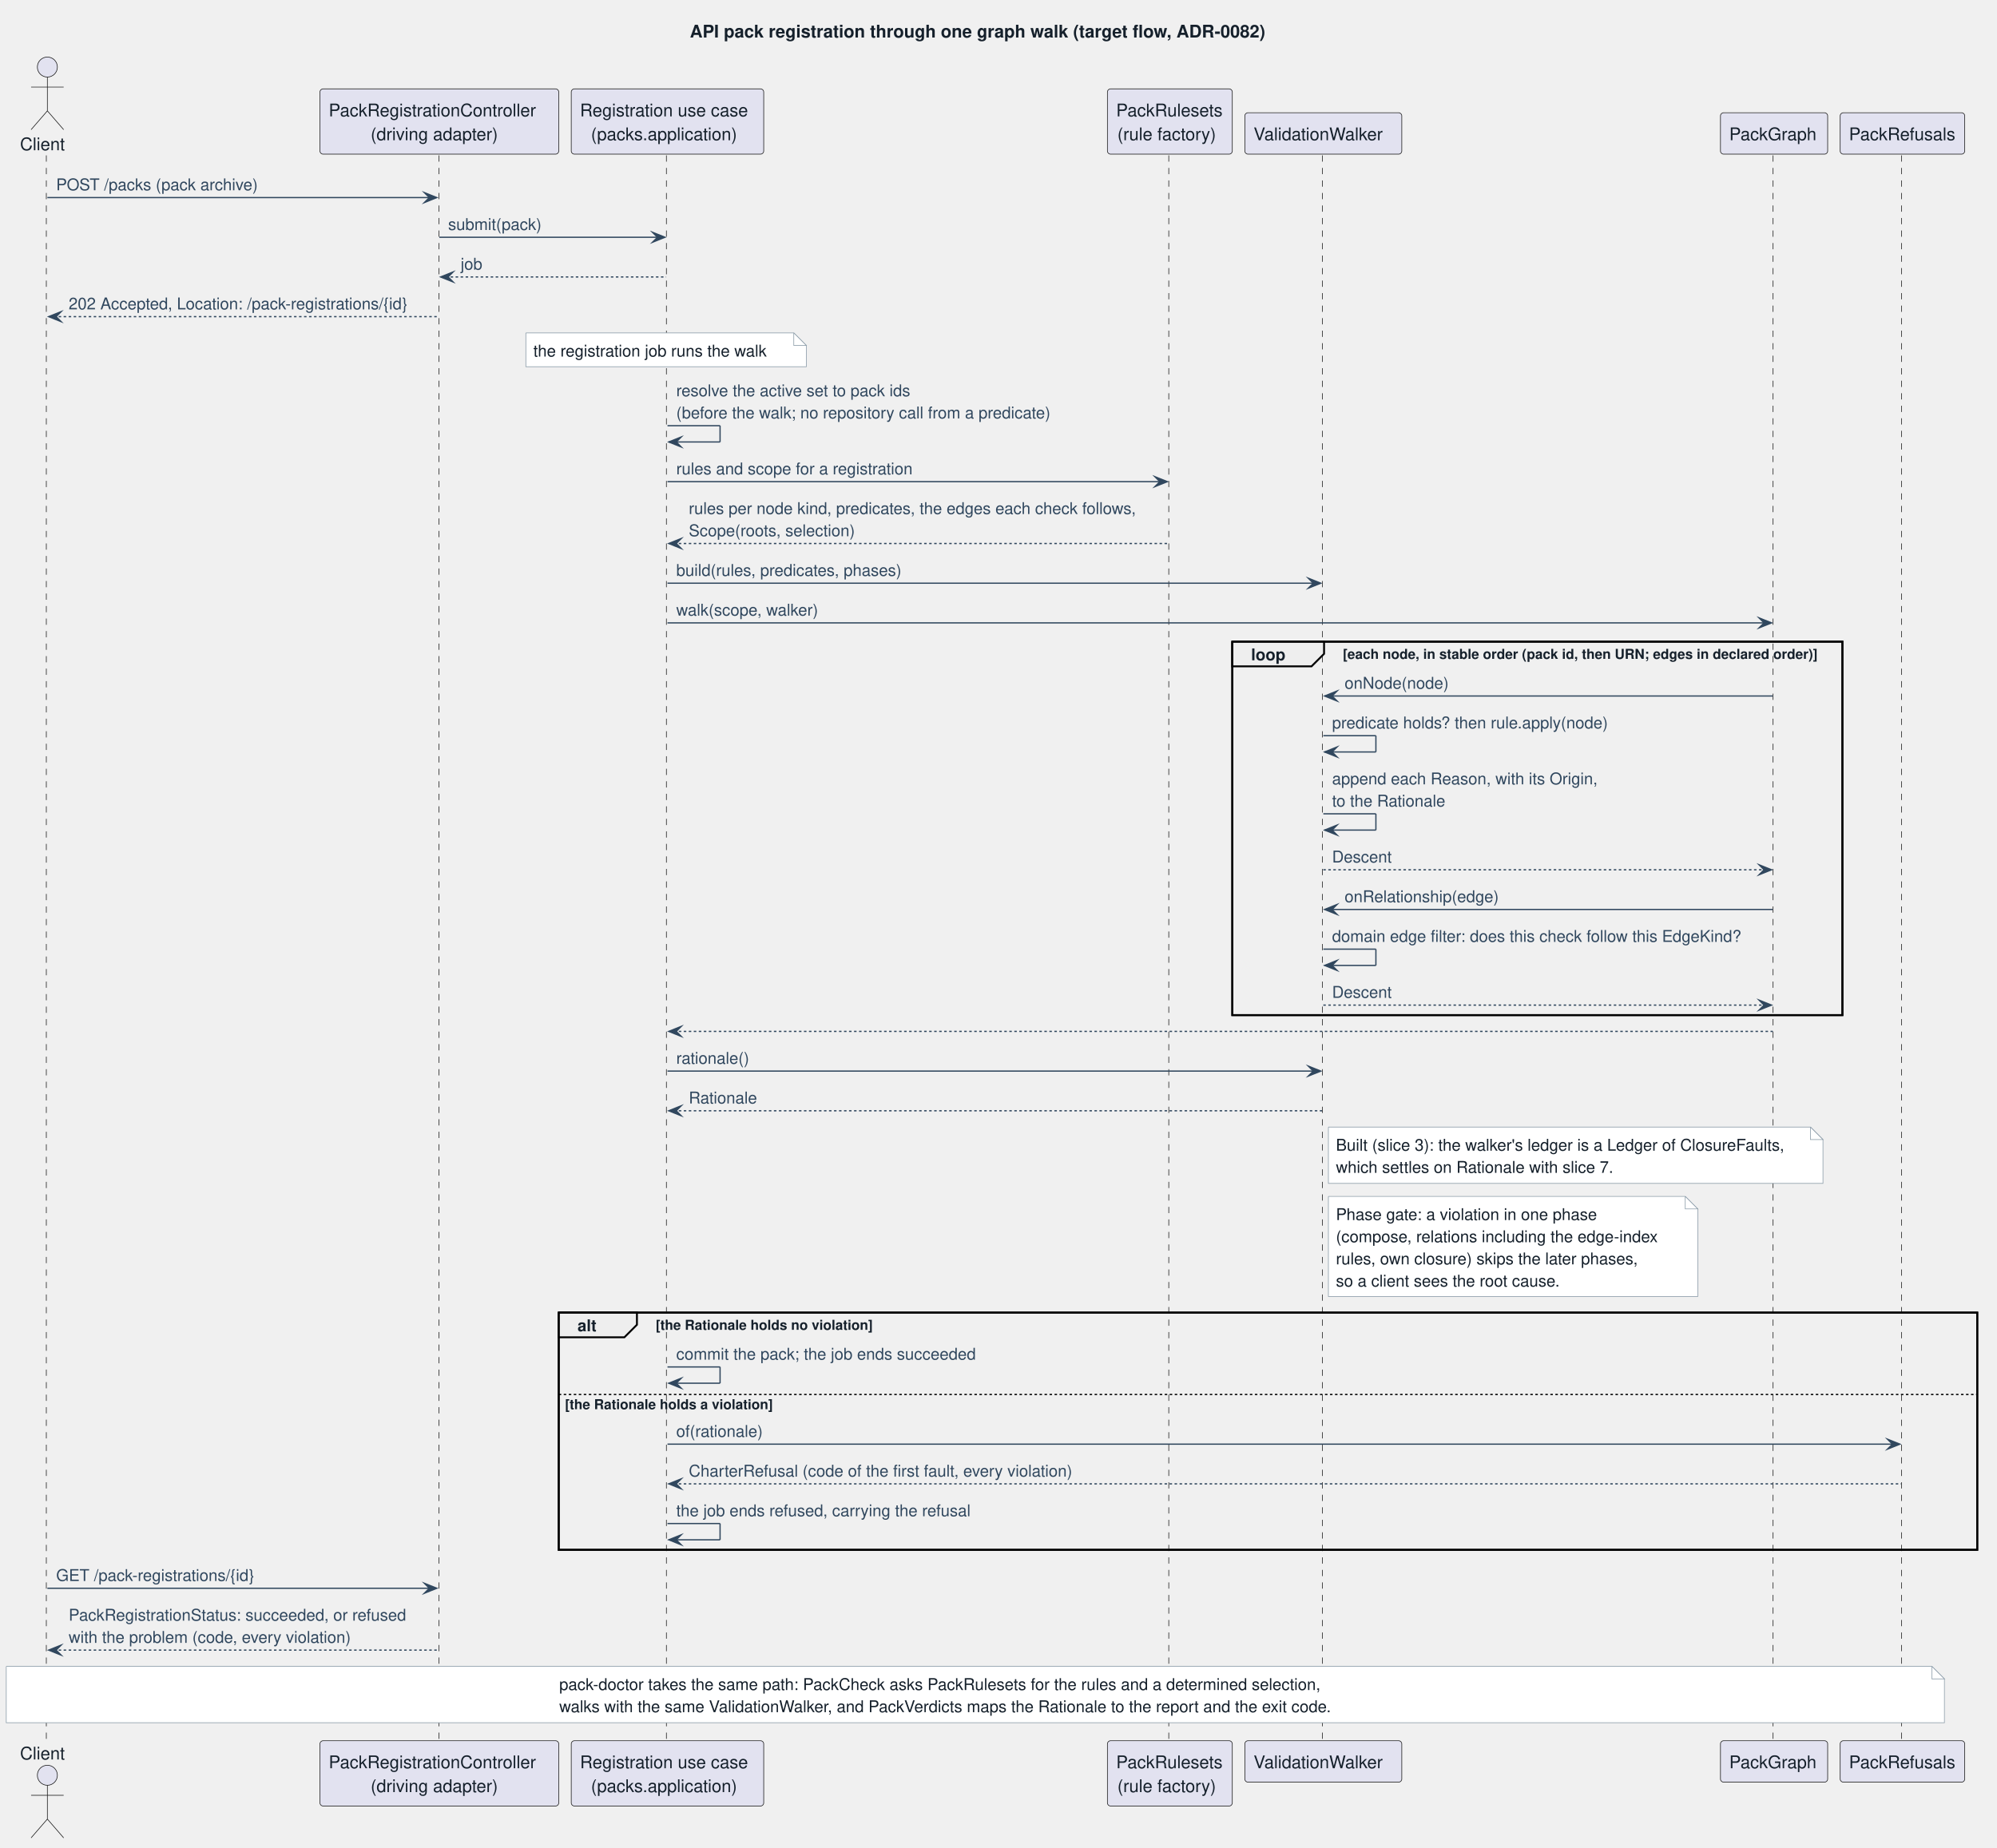
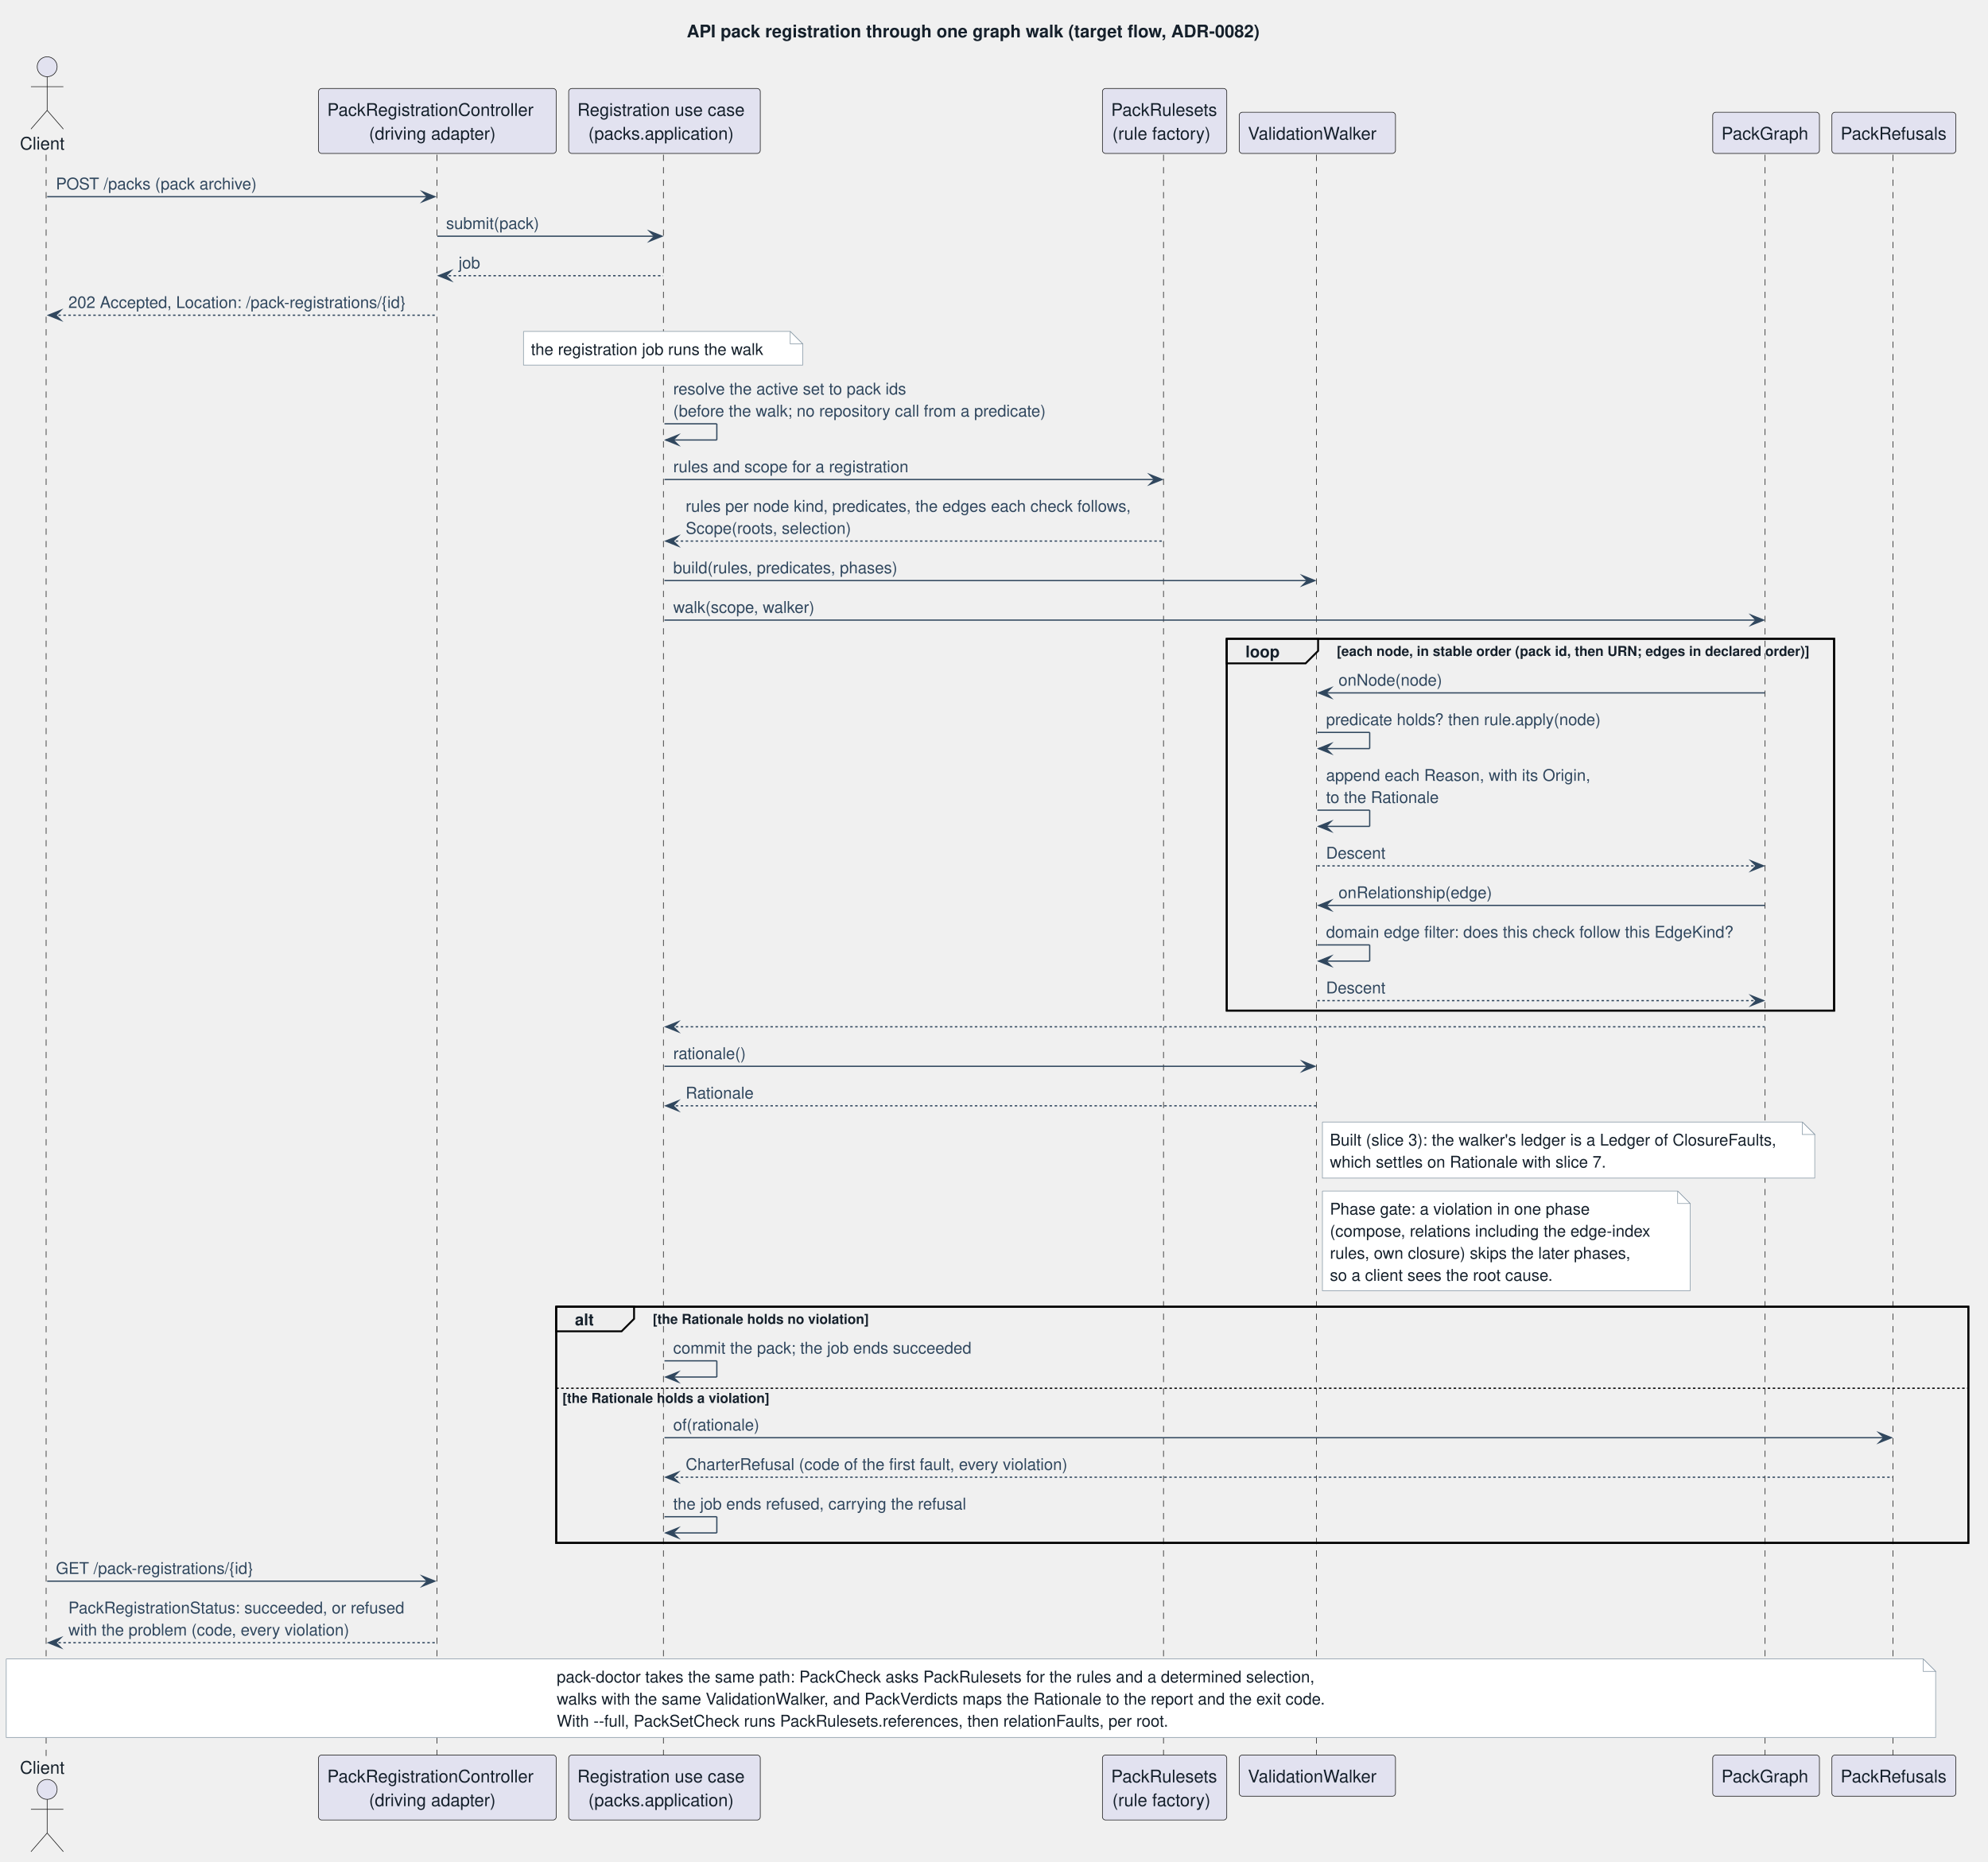
- <svg xmlns="http://www.w3.org/2000/svg" contentStyleType="text/css" data-diagram-type="SEQUENCE" height="1476px" preserveAspectRatio="none" style="width:1595px;height:1476px;background:#FFFFFF;" version="1.1" viewBox="0 0 1595 1476" width="1595px" zoomAndPan="magnify">
+ <svg xmlns="http://www.w3.org/2000/svg" contentStyleType="text/css" data-diagram-type="SEQUENCE" height="1494px" preserveAspectRatio="none" style="width:1595px;height:1494px;background:#FFFFFF;" version="1.1" viewBox="0 0 1595 1494" width="1595px" zoomAndPan="magnify">
  <defs />
  <g>
    <g class="title" data-source-line="8">
      <text fill="#15202B" font-family="'Helvetica'" font-size="14" font-weight="700" lengthAdjust="spacing" textLength="486.204" x="551.009" y="29.966">API pack registration through one graph walk (target flow, ADR-0082)</text>
    </g>
    <rect fill="none" height="298.354" style="stroke:#000000;stroke-width:1.5;" width="487.283" x="984.241" y="512.608" />
    <rect fill="none" height="189.512" style="stroke:#000000;stroke-width:1.5;" width="1132.962" x="446.259" y="1048.61" />
    <g class="participant-lifeline" data-entity-uid="part1" data-qualified-name="Client" data-source-line="10" id="part1-lifeline">
      <g>
-         <rect fill="#000000" fill-opacity="0" height="1267.516" width="8" x="33.837" y="124.136" />
-         <line style="stroke:#181818;stroke-width:0.5;stroke-dasharray:5,5;" x1="37" x2="37" y1="124.136" y2="1391.652" />
+         <rect fill="#000000" fill-opacity="0" height="1285.223" width="8" x="33.837" y="124.136" />
+         <line style="stroke:#181818;stroke-width:0.5;stroke-dasharray:5,5;" x1="37" x2="37" y1="124.136" y2="1409.358" />
      </g>
    </g>
    <g class="participant-lifeline" data-entity-uid="part2" data-qualified-name="API" data-source-line="11" id="part2-lifeline">
      <g>
-         <rect fill="#000000" fill-opacity="0" height="1267.516" width="8" x="346.905" y="124.136" />
-         <line style="stroke:#181818;stroke-width:0.5;stroke-dasharray:5,5;" x1="350.551" x2="350.551" y1="124.136" y2="1391.652" />
+         <rect fill="#000000" fill-opacity="0" height="1285.223" width="8" x="346.905" y="124.136" />
+         <line style="stroke:#181818;stroke-width:0.5;stroke-dasharray:5,5;" x1="350.551" x2="350.551" y1="124.136" y2="1409.358" />
      </g>
    </g>
    <g class="participant-lifeline" data-entity-uid="part3" data-qualified-name="App" data-source-line="12" id="part3-lifeline">
      <g>
-         <rect fill="#000000" fill-opacity="0" height="1267.516" width="8" x="529.119" y="124.136" />
-         <line style="stroke:#181818;stroke-width:0.5;stroke-dasharray:5,5;" x1="532.259" x2="532.259" y1="124.136" y2="1391.652" />
+         <rect fill="#000000" fill-opacity="0" height="1285.223" width="8" x="529.119" y="124.136" />
+         <line style="stroke:#181818;stroke-width:0.5;stroke-dasharray:5,5;" x1="532.259" x2="532.259" y1="124.136" y2="1409.358" />
      </g>
    </g>
    <g class="participant-lifeline" data-entity-uid="part4" data-qualified-name="Factory" data-source-line="13" id="part4-lifeline">
      <g>
-         <rect fill="#000000" fill-opacity="0" height="1267.516" width="8" x="930.366" y="124.136" />
-         <line style="stroke:#181818;stroke-width:0.5;stroke-dasharray:5,5;" x1="933.491" x2="933.491" y1="124.136" y2="1391.652" />
+         <rect fill="#000000" fill-opacity="0" height="1285.223" width="8" x="930.366" y="124.136" />
+         <line style="stroke:#181818;stroke-width:0.5;stroke-dasharray:5,5;" x1="933.491" x2="933.491" y1="124.136" y2="1409.358" />
      </g>
    </g>
    <g class="participant-lifeline" data-entity-uid="part5" data-qualified-name="Walker" data-source-line="14" id="part5-lifeline">
      <g>
-         <rect fill="#000000" fill-opacity="0" height="1267.516" width="8" x="1052.925" y="124.136" />
-         <line style="stroke:#181818;stroke-width:0.5;stroke-dasharray:5,5;" x1="1056.241" x2="1056.241" y1="124.136" y2="1391.652" />
+         <rect fill="#000000" fill-opacity="0" height="1285.223" width="8" x="1052.925" y="124.136" />
+         <line style="stroke:#181818;stroke-width:0.5;stroke-dasharray:5,5;" x1="1056.241" x2="1056.241" y1="124.136" y2="1409.358" />
      </g>
    </g>
    <g class="participant-lifeline" data-entity-uid="part6" data-qualified-name="Graph" data-source-line="15" id="part6-lifeline">
      <g>
-         <rect fill="#000000" fill-opacity="0" height="1267.516" width="8" x="1412.947" y="124.136" />
-         <line style="stroke:#181818;stroke-width:0.5;stroke-dasharray:5,5;" x1="1416.142" x2="1416.142" y1="124.136" y2="1391.652" />
+         <rect fill="#000000" fill-opacity="0" height="1285.223" width="8" x="1412.947" y="124.136" />
+         <line style="stroke:#181818;stroke-width:0.5;stroke-dasharray:5,5;" x1="1416.142" x2="1416.142" y1="124.136" y2="1409.358" />
      </g>
    </g>
    <g class="participant-lifeline" data-entity-uid="part7" data-qualified-name="Refusals" data-source-line="16" id="part7-lifeline">
      <g>
-         <rect fill="#000000" fill-opacity="0" height="1267.516" width="8" x="1515.486" y="124.136" />
-         <line style="stroke:#181818;stroke-width:0.5;stroke-dasharray:5,5;" x1="1518.752" x2="1518.752" y1="124.136" y2="1391.652" />
+         <rect fill="#000000" fill-opacity="0" height="1285.223" width="8" x="1515.486" y="124.136" />
+         <line style="stroke:#181818;stroke-width:0.5;stroke-dasharray:5,5;" x1="1518.752" x2="1518.752" y1="124.136" y2="1409.358" />
      </g>
    </g>
    <g class="participant participant-head" data-entity-uid="part1" data-qualified-name="Client" data-source-line="10" id="part1-head">
      <text fill="#15202B" font-family="'Helvetica'" font-size="14" lengthAdjust="spacing" textLength="37.674" x="16" y="120.034">Client</text>
      <ellipse cx="37.837" cy="53.568" fill="#E2E2F0" rx="8" ry="8" style="stroke:#181818;stroke-width:0.5;" />
      <path d="M37.837,61.568 L37.837,88.568 M24.837,69.568 L50.837,69.568 M37.837,88.568 L24.837,103.568 M37.837,88.568 L50.837,103.568" fill="none" style="stroke:#181818;stroke-width:0.5;" />
    </g>
    <g class="participant participant-tail" data-entity-uid="part1" data-qualified-name="Client" data-source-line="10" id="part1-tail">
-       <text fill="#15202B" font-family="'Helvetica'" font-size="14" lengthAdjust="spacing" textLength="37.674" x="16" y="1405.618">Client</text>
-       <ellipse cx="37.837" cy="1418.22" fill="#E2E2F0" rx="8" ry="8" style="stroke:#181818;stroke-width:0.5;" />
-       <path d="M37.837,1426.22 L37.837,1453.22 M24.837,1434.22 L50.837,1434.22 M37.837,1453.22 L24.837,1468.22 M37.837,1453.22 L50.837,1468.22" fill="none" style="stroke:#181818;stroke-width:0.5;" />
+       <text fill="#15202B" font-family="'Helvetica'" font-size="14" lengthAdjust="spacing" textLength="37.674" x="16" y="1423.324">Client</text>
+       <ellipse cx="37.837" cy="1435.926" fill="#E2E2F0" rx="8" ry="8" style="stroke:#181818;stroke-width:0.5;" />
+       <path d="M37.837,1443.926 L37.837,1470.926 M24.837,1451.926 L50.837,1451.926 M37.837,1470.926 L24.837,1485.926 M37.837,1470.926 L50.837,1485.926" fill="none" style="stroke:#181818;stroke-width:0.5;" />
    </g>
    <g class="participant participant-head" data-entity-uid="part2" data-qualified-name="API" data-source-line="11" id="part2-head">
      <rect fill="#E2E2F0" height="52.136" rx="2.5" ry="2.5" style="stroke:#181818;stroke-width:0.5;" width="190.707" x="255.552" y="71" />
      <text fill="#15202B" font-family="'Helvetica'" font-size="14" lengthAdjust="spacing" textLength="176.707" x="262.551" y="92.966">PackRegistrationController</text>
      <text fill="#15202B" font-family="'Helvetica'" font-size="14" lengthAdjust="spacing" textLength="109.69" x="296.06" y="112.034">(driving adapter)</text>
    </g>
    <g class="participant participant-tail" data-entity-uid="part2" data-qualified-name="API" data-source-line="11" id="part2-tail">
-       <rect fill="#E2E2F0" height="52.136" rx="2.5" ry="2.5" style="stroke:#181818;stroke-width:0.5;" width="190.707" x="255.552" y="1390.652" />
-       <text fill="#15202B" font-family="'Helvetica'" font-size="14" lengthAdjust="spacing" textLength="176.707" x="262.551" y="1412.618">PackRegistrationController</text>
-       <text fill="#15202B" font-family="'Helvetica'" font-size="14" lengthAdjust="spacing" textLength="109.69" x="296.06" y="1431.686">(driving adapter)</text>
+       <rect fill="#E2E2F0" height="52.136" rx="2.5" ry="2.5" style="stroke:#181818;stroke-width:0.5;" width="190.707" x="255.552" y="1408.358" />
+       <text fill="#15202B" font-family="'Helvetica'" font-size="14" lengthAdjust="spacing" textLength="176.707" x="262.551" y="1430.324">PackRegistrationController</text>
+       <text fill="#15202B" font-family="'Helvetica'" font-size="14" lengthAdjust="spacing" textLength="109.69" x="296.06" y="1449.392">(driving adapter)</text>
    </g>
    <g class="participant participant-head" data-entity-uid="part3" data-qualified-name="App" data-source-line="12" id="part3-head">
      <rect fill="#E2E2F0" height="52.136" rx="2.5" ry="2.5" style="stroke:#181818;stroke-width:0.5;" width="153.72" x="456.259" y="71" />
      <text fill="#15202B" font-family="'Helvetica'" font-size="14" lengthAdjust="spacing" textLength="139.72" x="463.259" y="92.966">Registration use case</text>
      <text fill="#15202B" font-family="'Helvetica'" font-size="14" lengthAdjust="spacing" textLength="122.177" x="472.03" y="112.034">(packs.application)</text>
    </g>
    <g class="participant participant-tail" data-entity-uid="part3" data-qualified-name="App" data-source-line="12" id="part3-tail">
-       <rect fill="#E2E2F0" height="52.136" rx="2.5" ry="2.5" style="stroke:#181818;stroke-width:0.5;" width="153.72" x="456.259" y="1390.652" />
-       <text fill="#15202B" font-family="'Helvetica'" font-size="14" lengthAdjust="spacing" textLength="139.72" x="463.259" y="1412.618">Registration use case</text>
-       <text fill="#15202B" font-family="'Helvetica'" font-size="14" lengthAdjust="spacing" textLength="122.177" x="472.03" y="1431.686">(packs.application)</text>
+       <rect fill="#E2E2F0" height="52.136" rx="2.5" ry="2.5" style="stroke:#181818;stroke-width:0.5;" width="153.72" x="456.259" y="1408.358" />
+       <text fill="#15202B" font-family="'Helvetica'" font-size="14" lengthAdjust="spacing" textLength="139.72" x="463.259" y="1430.324">Registration use case</text>
+       <text fill="#15202B" font-family="'Helvetica'" font-size="14" lengthAdjust="spacing" textLength="122.177" x="472.03" y="1449.392">(packs.application)</text>
    </g>
    <g class="participant participant-head" data-entity-uid="part4" data-qualified-name="Factory" data-source-line="13" id="part4-head">
      <rect fill="#E2E2F0" height="52.136" rx="2.5" ry="2.5" style="stroke:#181818;stroke-width:0.5;" width="99.75" x="884.491" y="71" />
      <text fill="#15202B" font-family="'Helvetica'" font-size="14" lengthAdjust="spacing" textLength="85.75" x="891.491" y="92.966">PackRulesets</text>
      <text fill="#15202B" font-family="'Helvetica'" font-size="14" lengthAdjust="spacing" textLength="83.818" x="892.457" y="112.034">(rule factory)</text>
    </g>
    <g class="participant participant-tail" data-entity-uid="part4" data-qualified-name="Factory" data-source-line="13" id="part4-tail">
-       <rect fill="#E2E2F0" height="52.136" rx="2.5" ry="2.5" style="stroke:#181818;stroke-width:0.5;" width="99.75" x="884.491" y="1390.652" />
-       <text fill="#15202B" font-family="'Helvetica'" font-size="14" lengthAdjust="spacing" textLength="85.75" x="891.491" y="1412.618">PackRulesets</text>
-       <text fill="#15202B" font-family="'Helvetica'" font-size="14" lengthAdjust="spacing" textLength="83.818" x="892.457" y="1431.686">(rule factory)</text>
+       <rect fill="#E2E2F0" height="52.136" rx="2.5" ry="2.5" style="stroke:#181818;stroke-width:0.5;" width="99.75" x="884.491" y="1408.358" />
+       <text fill="#15202B" font-family="'Helvetica'" font-size="14" lengthAdjust="spacing" textLength="85.75" x="891.491" y="1430.324">PackRulesets</text>
+       <text fill="#15202B" font-family="'Helvetica'" font-size="14" lengthAdjust="spacing" textLength="83.818" x="892.457" y="1449.392">(rule factory)</text>
    </g>
    <g class="participant participant-head" data-entity-uid="part5" data-qualified-name="Walker" data-source-line="14" id="part5-head">
      <rect fill="#E2E2F0" height="33.068" rx="2.5" ry="2.5" style="stroke:#181818;stroke-width:0.5;" width="125.37" x="994.241" y="90.068" />
      <text fill="#15202B" font-family="'Helvetica'" font-size="14" lengthAdjust="spacing" textLength="111.37" x="1001.241" y="112.034">ValidationWalker</text>
    </g>
    <g class="participant participant-tail" data-entity-uid="part5" data-qualified-name="Walker" data-source-line="14" id="part5-tail">
-       <rect fill="#E2E2F0" height="33.068" rx="2.5" ry="2.5" style="stroke:#181818;stroke-width:0.5;" width="125.37" x="994.241" y="1390.652" />
-       <text fill="#15202B" font-family="'Helvetica'" font-size="14" lengthAdjust="spacing" textLength="111.37" x="1001.241" y="1412.618">ValidationWalker</text>
+       <rect fill="#E2E2F0" height="33.068" rx="2.5" ry="2.5" style="stroke:#181818;stroke-width:0.5;" width="125.37" x="994.241" y="1408.358" />
+       <text fill="#15202B" font-family="'Helvetica'" font-size="14" lengthAdjust="spacing" textLength="111.37" x="1001.241" y="1430.324">ValidationWalker</text>
    </g>
    <g class="participant participant-head" data-entity-uid="part6" data-qualified-name="Graph" data-source-line="15" id="part6-head">
      <rect fill="#E2E2F0" height="33.068" rx="2.5" ry="2.5" style="stroke:#181818;stroke-width:0.5;" width="85.61" x="1374.142" y="90.068" />
      <text fill="#15202B" font-family="'Helvetica'" font-size="14" lengthAdjust="spacing" textLength="71.61" x="1381.142" y="112.034">PackGraph</text>
    </g>
    <g class="participant participant-tail" data-entity-uid="part6" data-qualified-name="Graph" data-source-line="15" id="part6-tail">
-       <rect fill="#E2E2F0" height="33.068" rx="2.5" ry="2.5" style="stroke:#181818;stroke-width:0.5;" width="85.61" x="1374.142" y="1390.652" />
-       <text fill="#15202B" font-family="'Helvetica'" font-size="14" lengthAdjust="spacing" textLength="71.61" x="1381.142" y="1412.618">PackGraph</text>
+       <rect fill="#E2E2F0" height="33.068" rx="2.5" ry="2.5" style="stroke:#181818;stroke-width:0.5;" width="85.61" x="1374.142" y="1408.358" />
+       <text fill="#15202B" font-family="'Helvetica'" font-size="14" lengthAdjust="spacing" textLength="71.61" x="1381.142" y="1430.324">PackGraph</text>
    </g>
    <g class="participant participant-head" data-entity-uid="part7" data-qualified-name="Refusals" data-source-line="16" id="part7-head">
      <rect fill="#E2E2F0" height="33.068" rx="2.5" ry="2.5" style="stroke:#181818;stroke-width:0.5;" width="99.47" x="1469.752" y="90.068" />
      <text fill="#15202B" font-family="'Helvetica'" font-size="14" lengthAdjust="spacing" textLength="85.47" x="1476.752" y="112.034">PackRefusals</text>
    </g>
    <g class="participant participant-tail" data-entity-uid="part7" data-qualified-name="Refusals" data-source-line="16" id="part7-tail">
-       <rect fill="#E2E2F0" height="33.068" rx="2.5" ry="2.5" style="stroke:#181818;stroke-width:0.5;" width="99.47" x="1469.752" y="1390.652" />
-       <text fill="#15202B" font-family="'Helvetica'" font-size="14" lengthAdjust="spacing" textLength="85.47" x="1476.752" y="1412.618">PackRefusals</text>
+       <rect fill="#E2E2F0" height="33.068" rx="2.5" ry="2.5" style="stroke:#181818;stroke-width:0.5;" width="99.47" x="1469.752" y="1408.358" />
+       <text fill="#15202B" font-family="'Helvetica'" font-size="14" lengthAdjust="spacing" textLength="85.47" x="1476.752" y="1430.324">PackRefusals</text>
    </g>
    <g class="message" data-entity-1="part1" data-entity-2="part2" data-source-line="18" id="msg1">
      <polygon fill="#30475E" points="338.905,153.842,348.905,157.842,338.905,161.842,342.905,157.842" style="stroke:#30475E;stroke-width:1;stroke-linejoin:miter;stroke-miterlimit:10;" />
      <line style="stroke:#30475E;stroke-width:1;" x1="37.837" x2="344.905" y1="157.842" y2="157.842" />
      <text fill="#30475E" font-family="'Helvetica'" font-size="13" lengthAdjust="spacing" textLength="162.552" x="44.837" y="152.033">POST /packs (pack archive)</text>
    </g>
    <g class="message" data-entity-1="part2" data-entity-2="part3" data-source-line="19" id="msg2">
      <polygon fill="#30475E" points="521.119,185.548,531.119,189.548,521.119,193.548,525.119,189.548" style="stroke:#30475E;stroke-width:1;stroke-linejoin:miter;stroke-miterlimit:10;" />
      <line style="stroke:#30475E;stroke-width:1;" x1="350.905" x2="527.119" y1="189.548" y2="189.548" />
      <text fill="#30475E" font-family="'Helvetica'" font-size="13" lengthAdjust="spacing" textLength="78.728" x="357.905" y="183.739">submit(pack)</text>
    </g>
    <g class="message" data-entity-1="part3" data-entity-2="part2" data-source-line="20" id="msg3">
      <polygon fill="#30475E" points="361.905,217.254,351.905,221.254,361.905,225.254,357.905,221.254" style="stroke:#30475E;stroke-width:1;stroke-linejoin:miter;stroke-miterlimit:10;" />
      <line style="stroke:#30475E;stroke-width:1;stroke-dasharray:2,2;" x1="355.905" x2="532.119" y1="221.254" y2="221.254" />
      <text fill="#30475E" font-family="'Helvetica'" font-size="13" lengthAdjust="spacing" textLength="19.214" x="367.905" y="215.445">job</text>
    </g>
    <g class="message" data-entity-1="part2" data-entity-2="part1" data-source-line="21" id="msg4">
      <polygon fill="#30475E" points="48.837,248.96,38.837,252.96,48.837,256.96,44.837,252.96" style="stroke:#30475E;stroke-width:1;stroke-linejoin:miter;stroke-miterlimit:10;" />
      <line style="stroke:#30475E;stroke-width:1;stroke-dasharray:2,2;" x1="42.837" x2="349.905" y1="252.96" y2="252.96" />
      <text fill="#30475E" font-family="'Helvetica'" font-size="13" lengthAdjust="spacing" textLength="289.068" x="54.837" y="247.151">202 Accepted, Location: /pack-registrations/{id}</text>
    </g>
    <path d="M420,265.96 L420,292.96 L644,292.96 L644,275.96 L634,265.96 L420,265.96" fill="#FFFFFF" style="stroke:#8899A6;stroke-width:0.5;" />
    <path d="M634,265.96 L634,275.96 L644,275.96 L634,265.96" fill="#FFFFFF" style="stroke:#8899A6;stroke-width:0.5;" />
    <text fill="#15202B" font-family="'Helvetica'" font-size="13" lengthAdjust="spacing" textLength="203.281" x="426" y="284.857">the registration job runs the walk</text>
    <g class="message" data-entity-1="part3" data-entity-2="part3" data-source-line="23" id="msg5">
      <line style="stroke:#30475E;stroke-width:1;" x1="533.119" x2="575.119" y1="340.078" y2="340.078" />
      <line style="stroke:#30475E;stroke-width:1;" x1="575.119" x2="575.119" y1="340.078" y2="353.078" />
      <line style="stroke:#30475E;stroke-width:1;" x1="534.119" x2="575.119" y1="353.078" y2="353.078" />
      <polygon fill="#30475E" points="544.119,349.078,534.119,353.078,544.119,357.078,540.119,353.078" style="stroke:#30475E;stroke-width:1;stroke-linejoin:miter;stroke-miterlimit:10;" />
      <text fill="#30475E" font-family="'Helvetica'" font-size="13" lengthAdjust="spacing" textLength="196.794" x="540.119" y="316.563">resolve the active set to pack ids</text>
      <text fill="#30475E" font-family="'Helvetica'" font-size="13" lengthAdjust="spacing" textLength="320.151" x="540.119" y="334.269">(before the walk; no repository call from a predicate)</text>
    </g>
    <g class="message" data-entity-1="part3" data-entity-2="part4" data-source-line="24" id="msg6">
      <polygon fill="#30475E" points="922.366,380.784,932.366,384.784,922.366,388.784,926.366,384.784" style="stroke:#30475E;stroke-width:1;stroke-linejoin:miter;stroke-miterlimit:10;" />
      <line style="stroke:#30475E;stroke-width:1;" x1="533.119" x2="928.366" y1="384.784" y2="384.784" />
      <text fill="#30475E" font-family="'Helvetica'" font-size="13" lengthAdjust="spacing" textLength="202.774" x="540.119" y="378.975">rules and scope for a registration</text>
    </g>
    <g class="message" data-entity-1="part4" data-entity-2="part3" data-source-line="25" id="msg7">
      <polygon fill="#30475E" points="544.119,430.196,534.119,434.196,544.119,438.196,540.119,434.196" style="stroke:#30475E;stroke-width:1;stroke-linejoin:miter;stroke-miterlimit:10;" />
      <line style="stroke:#30475E;stroke-width:1;stroke-dasharray:2,2;" x1="538.119" x2="933.366" y1="434.196" y2="434.196" />
      <text fill="#30475E" font-family="'Helvetica'" font-size="13" lengthAdjust="spacing" textLength="377.247" x="550.119" y="410.681">rules per node kind, predicates, the edges each check follows,</text>
      <text fill="#30475E" font-family="'Helvetica'" font-size="13" lengthAdjust="spacing" textLength="137.683" x="550.119" y="428.387">Scope(roots, selection)</text>
    </g>
    <g class="message" data-entity-1="part3" data-entity-2="part5" data-source-line="26" id="msg8">
      <polygon fill="#30475E" points="1044.925,461.902,1054.925,465.902,1044.925,469.902,1048.925,465.902" style="stroke:#30475E;stroke-width:1;stroke-linejoin:miter;stroke-miterlimit:10;" />
      <line style="stroke:#30475E;stroke-width:1;" x1="533.119" x2="1050.925" y1="465.902" y2="465.902" />
      <text fill="#30475E" font-family="'Helvetica'" font-size="13" lengthAdjust="spacing" textLength="189.514" x="540.119" y="460.093">build(rules, predicates, phases)</text>
    </g>
    <g class="message" data-entity-1="part3" data-entity-2="part6" data-source-line="27" id="msg9">
      <polygon fill="#30475E" points="1404.947,493.608,1414.947,497.608,1404.947,501.608,1408.947,497.608" style="stroke:#30475E;stroke-width:1;stroke-linejoin:miter;stroke-miterlimit:10;" />
      <line style="stroke:#30475E;stroke-width:1;" x1="533.119" x2="1410.947" y1="497.608" y2="497.608" />
      <text fill="#30475E" font-family="'Helvetica'" font-size="13" lengthAdjust="spacing" textLength="118.638" x="540.119" y="491.799">walk(scope, walker)</text>
    </g>
    <path d="M984.241,512.608 L1057.529,512.608 L1057.529,522.314 L1047.529,532.314 L984.241,532.314 L984.241,512.608" fill="#EEEEEE" style="stroke:#000000;stroke-width:1.5;" />
    <rect fill="none" height="298.354" style="stroke:#000000;stroke-width:1.5;" width="487.283" x="984.241" y="512.608" />
    <text fill="#15202B" font-family="'Helvetica'" font-size="13" font-weight="700" lengthAdjust="spacing" textLength="28.288" x="999.241" y="527.505">loop</text>
    <text fill="#15202B" font-family="'Helvetica'" font-size="11" font-weight="700" lengthAdjust="spacing" textLength="393.995" x="1072.529" y="526.367">[each node, in stable order (pack id, then URN; edges in declared order)]</text>
    <g class="message" data-entity-1="part6" data-entity-2="part5" data-source-line="29" id="msg10">
      <polygon fill="#30475E" points="1067.925,552.02,1057.925,556.02,1067.925,560.02,1063.925,556.02" style="stroke:#30475E;stroke-width:1;stroke-linejoin:miter;stroke-miterlimit:10;" />
      <line style="stroke:#30475E;stroke-width:1;" x1="1061.925" x2="1415.947" y1="556.02" y2="556.02" />
      <text fill="#30475E" font-family="'Helvetica'" font-size="13" lengthAdjust="spacing" textLength="87.997" x="1073.925" y="550.211">onNode(node)</text>
    </g>
    <g class="message" data-entity-1="part5" data-entity-2="part5" data-source-line="30" id="msg11">
      <line style="stroke:#30475E;stroke-width:1;" x1="1056.925" x2="1098.925" y1="587.726" y2="587.726" />
      <line style="stroke:#30475E;stroke-width:1;" x1="1098.925" x2="1098.925" y1="587.726" y2="600.726" />
      <line style="stroke:#30475E;stroke-width:1;" x1="1057.925" x2="1098.925" y1="600.726" y2="600.726" />
      <polygon fill="#30475E" points="1067.925,596.726,1057.925,600.726,1067.925,604.726,1063.925,600.726" style="stroke:#30475E;stroke-width:1;stroke-linejoin:miter;stroke-miterlimit:10;" />
      <text fill="#30475E" font-family="'Helvetica'" font-size="13" lengthAdjust="spacing" textLength="234.819" x="1063.925" y="581.917">predicate holds? then rule.apply(node)</text>
    </g>
    <g class="message" data-entity-1="part5" data-entity-2="part5" data-source-line="31" id="msg12">
      <line style="stroke:#30475E;stroke-width:1;" x1="1056.925" x2="1098.925" y1="650.138" y2="650.138" />
      <line style="stroke:#30475E;stroke-width:1;" x1="1098.925" x2="1098.925" y1="650.138" y2="663.138" />
      <line style="stroke:#30475E;stroke-width:1;" x1="1057.925" x2="1098.925" y1="663.138" y2="663.138" />
      <polygon fill="#30475E" points="1067.925,659.138,1057.925,663.138,1067.925,667.138,1063.925,663.138" style="stroke:#30475E;stroke-width:1;stroke-linejoin:miter;stroke-miterlimit:10;" />
      <text fill="#30475E" font-family="'Helvetica'" font-size="13" lengthAdjust="spacing" textLength="223.08" x="1063.925" y="626.623">append each Reason, with its Origin,</text>
      <text fill="#30475E" font-family="'Helvetica'" font-size="13" lengthAdjust="spacing" textLength="96.681" x="1063.925" y="644.329">to the Rationale</text>
    </g>
    <g class="message" data-entity-1="part5" data-entity-2="part6" data-source-line="32" id="msg13">
      <polygon fill="#30475E" points="1404.947,690.844,1414.947,694.844,1404.947,698.844,1408.947,694.844" style="stroke:#30475E;stroke-width:1;stroke-linejoin:miter;stroke-miterlimit:10;" />
      <line style="stroke:#30475E;stroke-width:1;stroke-dasharray:2,2;" x1="1056.925" x2="1410.947" y1="694.844" y2="694.844" />
      <text fill="#30475E" font-family="'Helvetica'" font-size="13" lengthAdjust="spacing" textLength="49.348" x="1063.925" y="689.035">Descent</text>
    </g>
    <g class="message" data-entity-1="part6" data-entity-2="part5" data-source-line="33" id="msg14">
      <polygon fill="#30475E" points="1067.925,722.55,1057.925,726.55,1067.925,730.55,1063.925,726.55" style="stroke:#30475E;stroke-width:1;stroke-linejoin:miter;stroke-miterlimit:10;" />
      <line style="stroke:#30475E;stroke-width:1;" x1="1061.925" x2="1415.947" y1="726.55" y2="726.55" />
      <text fill="#30475E" font-family="'Helvetica'" font-size="13" lengthAdjust="spacing" textLength="129.974" x="1073.925" y="720.741">onRelationship(edge)</text>
    </g>
    <g class="message" data-entity-1="part5" data-entity-2="part5" data-source-line="34" id="msg15">
      <line style="stroke:#30475E;stroke-width:1;" x1="1056.925" x2="1098.925" y1="758.256" y2="758.256" />
      <line style="stroke:#30475E;stroke-width:1;" x1="1098.925" x2="1098.925" y1="758.256" y2="771.256" />
      <line style="stroke:#30475E;stroke-width:1;" x1="1057.925" x2="1098.925" y1="771.256" y2="771.256" />
      <polygon fill="#30475E" points="1067.925,767.256,1057.925,771.256,1067.925,775.256,1063.925,771.256" style="stroke:#30475E;stroke-width:1;stroke-linejoin:miter;stroke-miterlimit:10;" />
      <text fill="#30475E" font-family="'Helvetica'" font-size="13" lengthAdjust="spacing" textLength="346.021" x="1063.925" y="752.447">domain edge filter: does this check follow this EdgeKind?</text>
    </g>
    <g class="message" data-entity-1="part5" data-entity-2="part6" data-source-line="35" id="msg16">
      <polygon fill="#30475E" points="1404.947,798.962,1414.947,802.962,1404.947,806.962,1408.947,802.962" style="stroke:#30475E;stroke-width:1;stroke-linejoin:miter;stroke-miterlimit:10;" />
      <line style="stroke:#30475E;stroke-width:1;stroke-dasharray:2,2;" x1="1056.925" x2="1410.947" y1="802.962" y2="802.962" />
      <text fill="#30475E" font-family="'Helvetica'" font-size="13" lengthAdjust="spacing" textLength="49.348" x="1063.925" y="797.153">Descent</text>
    </g>
    <g class="message" data-entity-1="part6" data-entity-2="part3" data-source-line="37" id="msg17">
      <polygon fill="#30475E" points="544.119,819.962,534.119,823.962,544.119,827.962,540.119,823.962" style="stroke:#30475E;stroke-width:1;stroke-linejoin:miter;stroke-miterlimit:10;" />
      <line style="stroke:#30475E;stroke-width:1;stroke-dasharray:2,2;" x1="538.119" x2="1415.947" y1="823.962" y2="823.962" />
    </g>
    <g class="message" data-entity-1="part3" data-entity-2="part5" data-source-line="38" id="msg18">
      <polygon fill="#30475E" points="1044.925,851.668,1054.925,855.668,1044.925,859.668,1048.925,855.668" style="stroke:#30475E;stroke-width:1;stroke-linejoin:miter;stroke-miterlimit:10;" />
      <line style="stroke:#30475E;stroke-width:1;" x1="533.119" x2="1050.925" y1="855.668" y2="855.668" />
      <text fill="#30475E" font-family="'Helvetica'" font-size="13" lengthAdjust="spacing" textLength="62.387" x="540.119" y="849.859">rationale()</text>
    </g>
    <g class="message" data-entity-1="part5" data-entity-2="part3" data-source-line="39" id="msg19">
      <polygon fill="#30475E" points="544.119,883.374,534.119,887.374,544.119,891.374,540.119,887.374" style="stroke:#30475E;stroke-width:1;stroke-linejoin:miter;stroke-miterlimit:10;" />
      <line style="stroke:#30475E;stroke-width:1;stroke-dasharray:2,2;" x1="538.119" x2="1055.925" y1="887.374" y2="887.374" />
      <text fill="#30475E" font-family="'Helvetica'" font-size="13" lengthAdjust="spacing" textLength="57.304" x="550.119" y="881.565">Rationale</text>
    </g>
    <path d="M1061,900.374 L1061,945.374 L1456,945.374 L1456,910.374 L1446,900.374 L1061,900.374" fill="#FFFFFF" style="stroke:#8899A6;stroke-width:0.5;" />
    <path d="M1446,900.374 L1446,910.374 L1456,910.374 L1446,900.374" fill="#FFFFFF" style="stroke:#8899A6;stroke-width:0.5;" />
    <text fill="#15202B" font-family="'Helvetica'" font-size="13" lengthAdjust="spacing" textLength="374.283" x="1067" y="919.271">Built (slice 3): the walker's ledger is a Ledger of ClosureFaults,</text>
    <text fill="#15202B" font-family="'Helvetica'" font-size="13" lengthAdjust="spacing" textLength="232.947" x="1067" y="936.977">which settles on Rationale with slice 7.</text>
    <path d="M1061,955.786 L1061,1035.786 L1356,1035.786 L1356,965.786 L1346,955.786 L1061,955.786" fill="#FFFFFF" style="stroke:#8899A6;stroke-width:0.5;" />
    <path d="M1346,955.786 L1346,965.786 L1356,965.786 L1346,955.786" fill="#FFFFFF" style="stroke:#8899A6;stroke-width:0.5;" />
    <text fill="#15202B" font-family="'Helvetica'" font-size="13" lengthAdjust="spacing" textLength="219.037" x="1067" y="974.683">Phase gate: a violation in one phase</text>
    <text fill="#15202B" font-family="'Helvetica'" font-size="13" lengthAdjust="spacing" textLength="274.989" x="1067" y="992.389">(compose, relations including the edge-index</text>
    <text fill="#15202B" font-family="'Helvetica'" font-size="13" lengthAdjust="spacing" textLength="253.955" x="1067" y="1010.095">rules, own closure) skips the later phases,</text>
    <text fill="#15202B" font-family="'Helvetica'" font-size="13" lengthAdjust="spacing" textLength="186.251" x="1067" y="1027.801">so a client sees the root cause.</text>
    <path d="M446.259,1048.61 L508.718,1048.61 L508.718,1058.316 L498.718,1068.316 L446.259,1068.316 L446.259,1048.61" fill="#EEEEEE" style="stroke:#000000;stroke-width:1.5;" />
    <rect fill="none" height="189.512" style="stroke:#000000;stroke-width:1.5;" width="1132.962" x="446.259" y="1048.61" />
    <text fill="#15202B" font-family="'Helvetica'" font-size="13" font-weight="700" lengthAdjust="spacing" textLength="17.459" x="461.259" y="1063.507">alt</text>
    <text fill="#15202B" font-family="'Helvetica'" font-size="11" font-weight="700" lengthAdjust="spacing" textLength="182.236" x="523.718" y="1062.369">[the Rationale holds no violation]</text>
    <g class="message" data-entity-1="part3" data-entity-2="part3" data-source-line="52" id="msg20">
      <line style="stroke:#30475E;stroke-width:1;" x1="533.119" x2="575.119" y1="1092.022" y2="1092.022" />
      <line style="stroke:#30475E;stroke-width:1;" x1="575.119" x2="575.119" y1="1092.022" y2="1105.022" />
      <line style="stroke:#30475E;stroke-width:1;" x1="534.119" x2="575.119" y1="1105.022" y2="1105.022" />
      <polygon fill="#30475E" points="544.119,1101.022,534.119,1105.022,544.119,1109.022,540.119,1105.022" style="stroke:#30475E;stroke-width:1;stroke-linejoin:miter;stroke-miterlimit:10;" />
      <text fill="#30475E" font-family="'Helvetica'" font-size="13" lengthAdjust="spacing" textLength="252.343" x="540.119" y="1086.213">commit the pack; the job ends succeeded</text>
    </g>
    <line style="stroke:#000000;stroke-width:1;stroke-dasharray:2,2;" x1="446.259" x2="1579.221" y1="1114.022" y2="1114.022" />
    <text fill="#15202B" font-family="'Helvetica'" font-size="11" font-weight="700" lengthAdjust="spacing" textLength="174.844" x="451.259" y="1125.781">[the Rationale holds a violation]</text>
    <g class="message" data-entity-1="part3" data-entity-2="part7" data-source-line="54" id="msg21">
      <polygon fill="#30475E" points="1507.486,1149.71,1517.486,1153.71,1507.486,1157.71,1511.486,1153.71" style="stroke:#30475E;stroke-width:1;stroke-linejoin:miter;stroke-miterlimit:10;" />
      <line style="stroke:#30475E;stroke-width:1;" x1="533.119" x2="1513.486" y1="1153.71" y2="1153.71" />
      <text fill="#30475E" font-family="'Helvetica'" font-size="13" lengthAdjust="spacing" textLength="74.724" x="540.119" y="1147.901">of(rationale)</text>
    </g>
    <g class="message" data-entity-1="part7" data-entity-2="part3" data-source-line="55" id="msg22">
      <polygon fill="#30475E" points="544.119,1181.416,534.119,1185.416,544.119,1189.416,540.119,1185.416" style="stroke:#30475E;stroke-width:1;stroke-linejoin:miter;stroke-miterlimit:10;" />
      <line style="stroke:#30475E;stroke-width:1;stroke-dasharray:2,2;" x1="538.119" x2="1518.486" y1="1185.416" y2="1185.416" />
      <text fill="#30475E" font-family="'Helvetica'" font-size="13" lengthAdjust="spacing" textLength="325.52" x="550.119" y="1179.607">CharterRefusal (code of the first fault, every violation)</text>
    </g>
    <g class="message" data-entity-1="part3" data-entity-2="part3" data-source-line="56" id="msg23">
      <line style="stroke:#30475E;stroke-width:1;" x1="533.119" x2="575.119" y1="1217.122" y2="1217.122" />
      <line style="stroke:#30475E;stroke-width:1;" x1="575.119" x2="575.119" y1="1217.122" y2="1230.122" />
      <line style="stroke:#30475E;stroke-width:1;" x1="534.119" x2="575.119" y1="1230.122" y2="1230.122" />
      <polygon fill="#30475E" points="544.119,1226.122,534.119,1230.122,544.119,1234.122,540.119,1230.122" style="stroke:#30475E;stroke-width:1;stroke-linejoin:miter;stroke-miterlimit:10;" />
      <text fill="#30475E" font-family="'Helvetica'" font-size="13" lengthAdjust="spacing" textLength="251.81" x="540.119" y="1211.313">the job ends refused, carrying the refusal</text>
    </g>
    <g class="message" data-entity-1="part1" data-entity-2="part2" data-source-line="58" id="msg24">
      <polygon fill="#30475E" points="338.905,1264.828,348.905,1268.828,338.905,1272.828,342.905,1268.828" style="stroke:#30475E;stroke-width:1;stroke-linejoin:miter;stroke-miterlimit:10;" />
      <line style="stroke:#30475E;stroke-width:1;" x1="37.837" x2="344.905" y1="1268.828" y2="1268.828" />
      <text fill="#30475E" font-family="'Helvetica'" font-size="13" lengthAdjust="spacing" textLength="168.662" x="44.837" y="1263.019">GET /pack-registrations/{id}</text>
    </g>
    <g class="message" data-entity-1="part2" data-entity-2="part1" data-source-line="59" id="msg25">
      <polygon fill="#30475E" points="48.837,1314.24,38.837,1318.24,48.837,1322.24,44.837,1318.24" style="stroke:#30475E;stroke-width:1;stroke-linejoin:miter;stroke-miterlimit:10;" />
      <line style="stroke:#30475E;stroke-width:1;stroke-dasharray:2,2;" x1="42.837" x2="349.905" y1="1318.24" y2="1318.24" />
      <text fill="#30475E" font-family="'Helvetica'" font-size="13" lengthAdjust="spacing" textLength="282.542" x="54.837" y="1294.725">PackRegistrationStatus: succeeded, or refused</text>
      <text fill="#30475E" font-family="'Helvetica'" font-size="13" lengthAdjust="spacing" textLength="241.722" x="54.837" y="1312.431">with the problem (code, every violation)</text>
    </g>
-     <path d="M5,1331.24 L5,1376.24 L1553,1376.24 L1553,1341.24 L1543,1331.24 L5,1331.24" fill="#FFFFFF" style="stroke:#8899A6;stroke-width:0.5;" />
+     <path d="M5,1331.24 L5,1394.24 L1553,1394.24 L1553,1341.24 L1543,1331.24 L5,1331.24" fill="#FFFFFF" style="stroke:#8899A6;stroke-width:0.5;" />
    <path d="M1543,1331.24 L1543,1341.24 L1553,1341.24 L1543,1331.24" fill="#FFFFFF" style="stroke:#8899A6;stroke-width:0.5;" />
    <text fill="#15202B" font-family="'Helvetica'" font-size="13" lengthAdjust="spacing" textLength="636.675" x="446.673" y="1350.137">pack-doctor takes the same path: PackCheck asks PackRulesets for the rules and a determined selection,</text>
    <text fill="#15202B" font-family="'Helvetica'" font-size="13" lengthAdjust="spacing" textLength="655.876" x="446.673" y="1367.843">walks with the same ValidationWalker, and PackVerdicts maps the Rationale to the report and the exit code.</text>
+     <text fill="#15202B" font-family="'Helvetica'" font-size="13" lengthAdjust="spacing" textLength="515.034" x="446.673" y="1385.549">With --full, PackSetCheck runs PackRulesets.references, then relationFaults, per root.</text>
  </g>
</svg>
